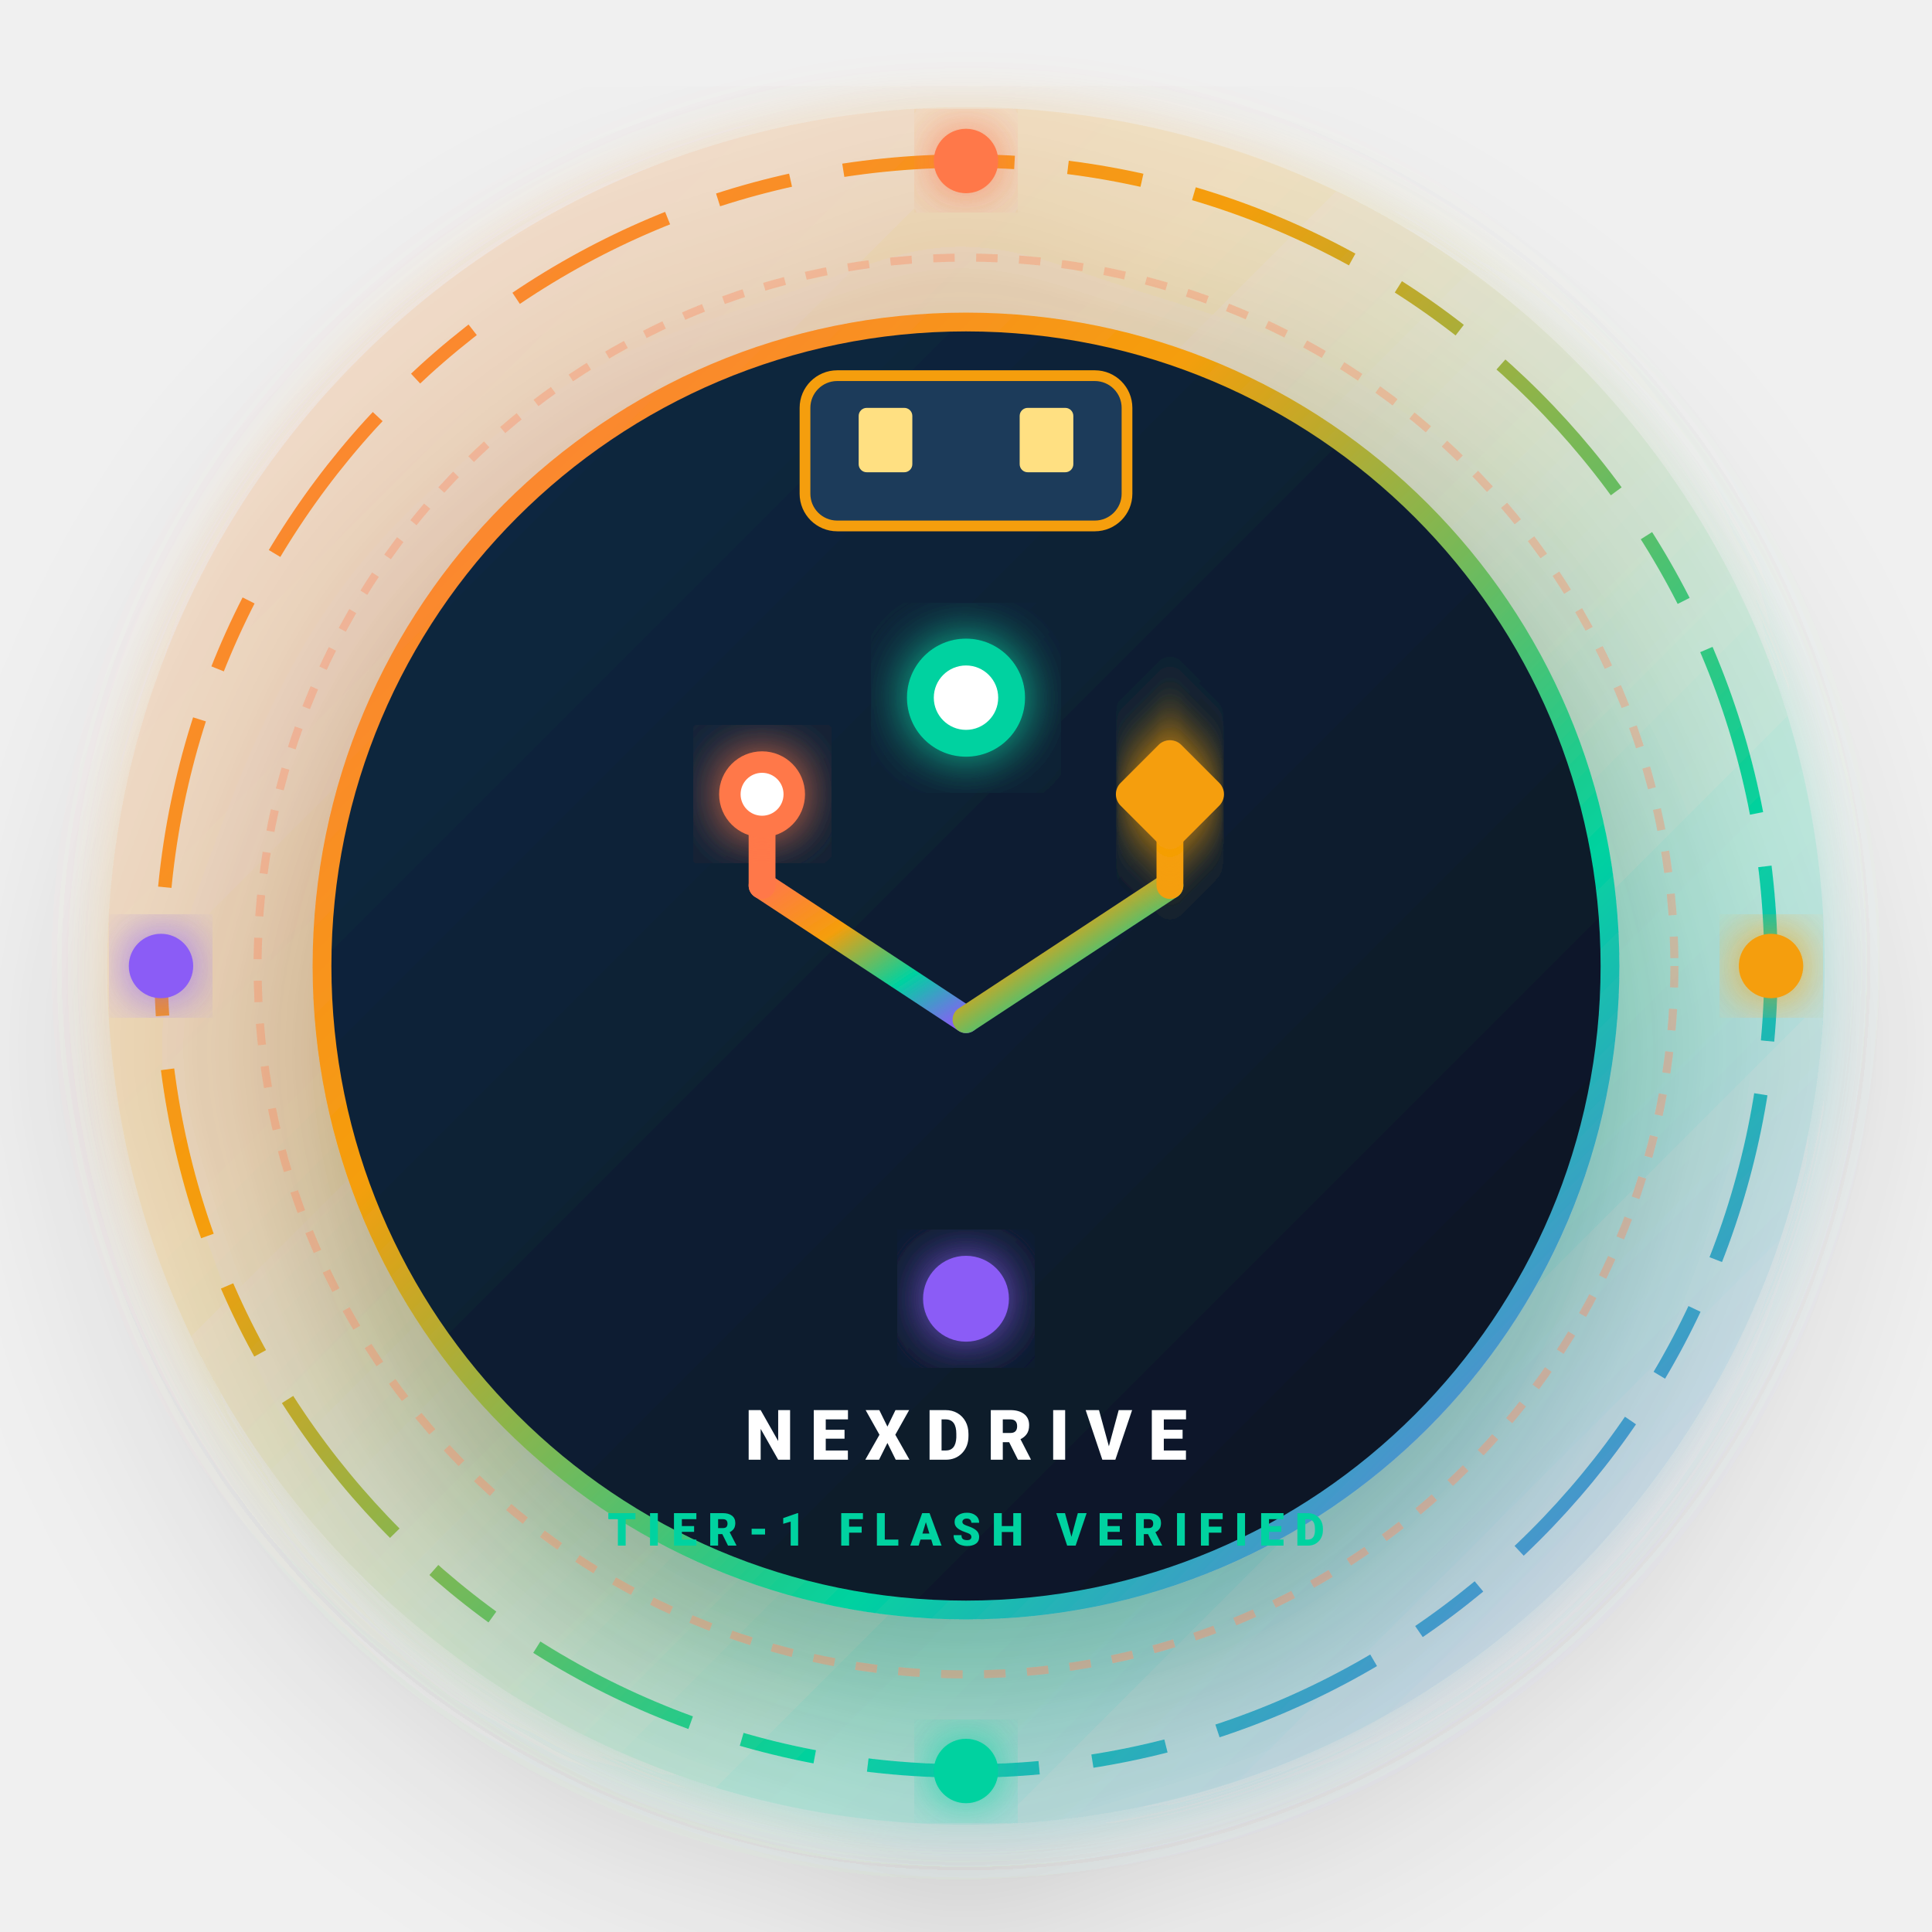
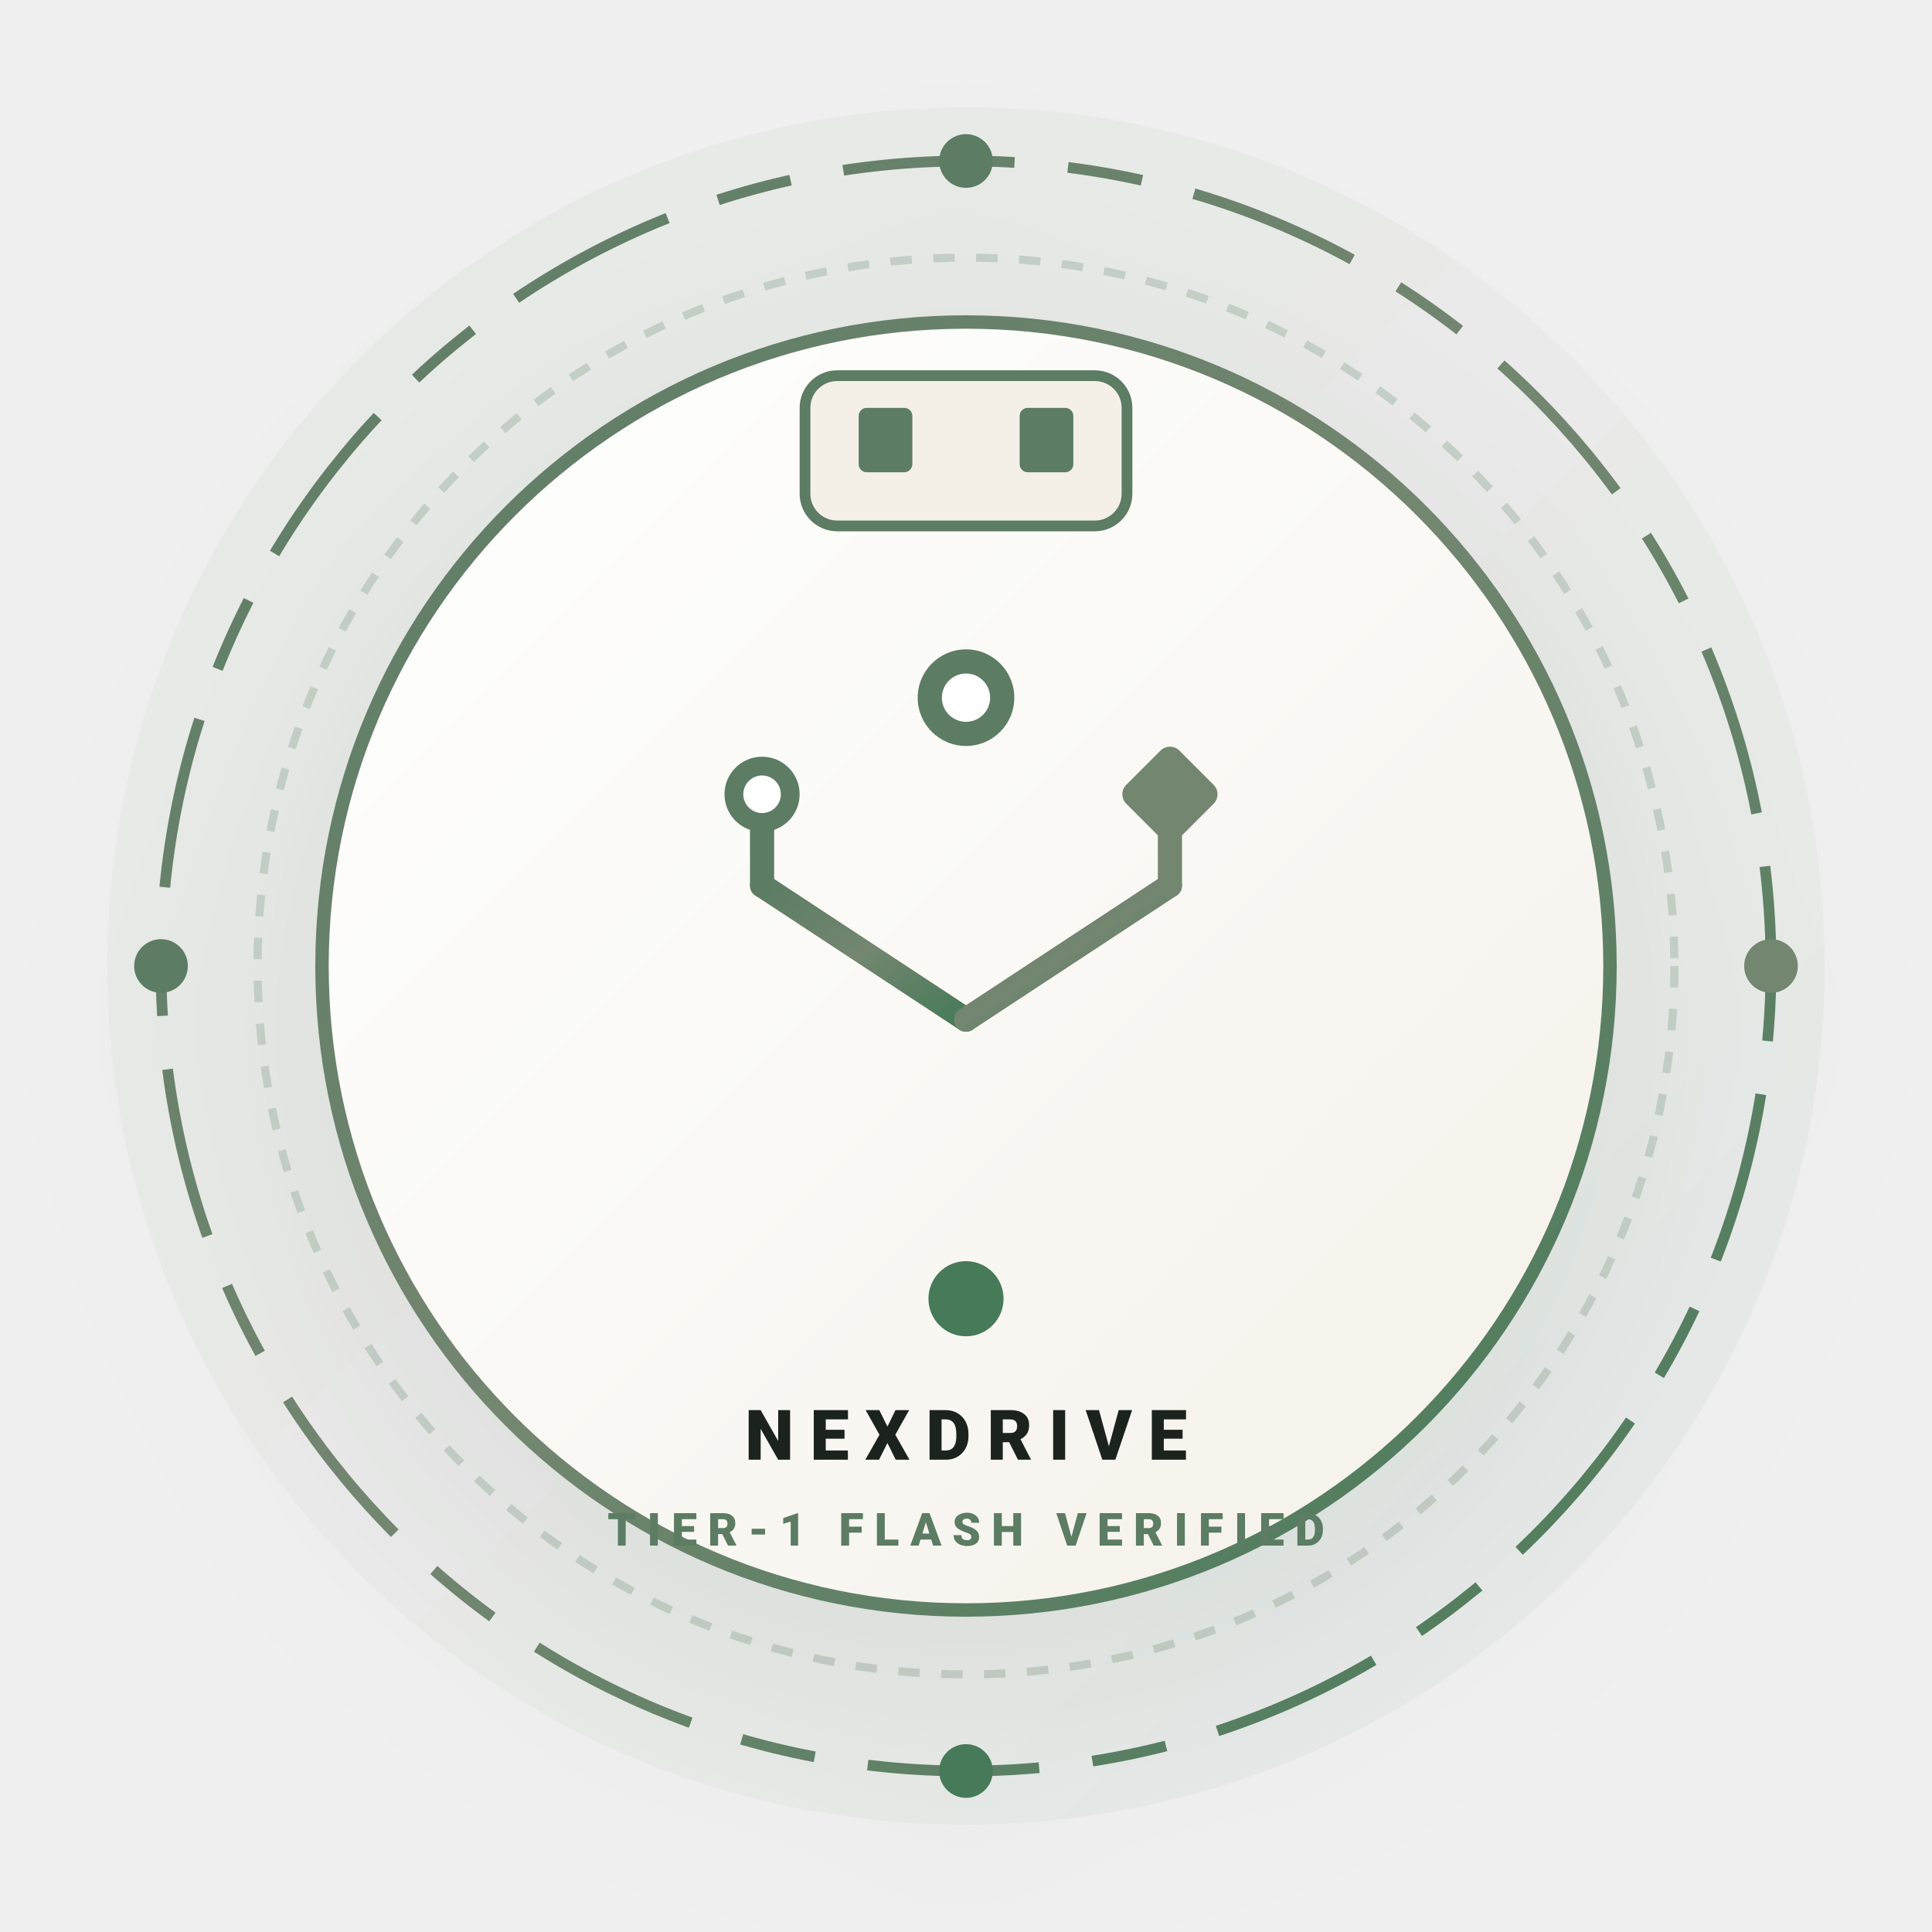
<svg xmlns="http://www.w3.org/2000/svg" viewBox="0 0 360 360" width="360" height="360" role="img" aria-label="NexDrive Official Corporate Brand Crest">
  <defs>
    <linearGradient id="ringGrad" x1="0%" y1="0%" x2="100%" y2="100%">
-       <stop offset="0%" stop-color="#FF7849" />
-       <stop offset="35%" stop-color="#F59E0B" />
-       <stop offset="70%" stop-color="#00D2A0" />
-       <stop offset="100%" stop-color="#8B5CF6" />
+       <stop offset="0%" stop-color="#5C7C64" />
+       <stop offset="50%" stop-color="#738670" />
+       <stop offset="100%" stop-color="#467A58" />
    </linearGradient>
    <linearGradient id="coreBg" x1="0%" y1="0%" x2="100%" y2="100%">
-       <stop offset="0%" stop-color="#132B45" />
-       <stop offset="50%" stop-color="#0D1E31" />
-       <stop offset="100%" stop-color="#081422" />
+       <stop offset="0%" stop-color="#FFFFFF" />
+       <stop offset="50%" stop-color="#FAF9F5" />
+       <stop offset="100%" stop-color="#F4F0E8" />
    </linearGradient>
-     <linearGradient id="goldTrident" x1="0%" y1="0%" x2="100%" y2="100%">
-       <stop offset="0%" stop-color="#FFE082" />
-       <stop offset="50%" stop-color="#F59E0B" />
-       <stop offset="100%" stop-color="#D97706" />
+     <linearGradient id="sageTrident" x1="0%" y1="0%" x2="100%" y2="100%">
+       <stop offset="0%" stop-color="#738670" />
+       <stop offset="50%" stop-color="#5C7C64" />
+       <stop offset="100%" stop-color="#3D5343" />
    </linearGradient>
    <filter id="emblemShadow" x="-20%" y="-20%" width="140%" height="140%">
-       <feDropShadow dx="0" dy="16" stdDeviation="18" flood-color="#081422" flood-opacity="0.45" />
-     </filter>
-     <filter id="neonGlow" x="-30%" y="-30%" width="160%" height="160%">
-       <feGaussianBlur stdDeviation="5" result="blur" />
-       <feComposite in="SourceGraphic" in2="blur" operator="over" />
+       <feDropShadow dx="0" dy="12" stdDeviation="16" flood-color="#1C231E" flood-opacity="0.08" />
    </filter>
    <style>
      @keyframes crestFloat {
        0%, 100% { transform: translateY(0) rotate(0deg); }
-         50% { transform: translateY(-10px) rotate(1.5deg); }
+         50% { transform: translateY(-8px) rotate(1deg); }
      }
      @keyframes orbitRing {
        0% { transform: rotate(0deg); }
        100% { transform: rotate(360deg); }
      }
-       @keyframes pulseGlowRing {
-         0%, 100% { opacity: 0.7; transform: scale(1); }
-         50% { opacity: 1; transform: scale(1.05); }
-       }
      .anim-crest { animation: crestFloat 6s ease-in-out infinite; transform-origin: 180px 180px; }
      .anim-orbit { animation: orbitRing 24s linear infinite; transform-origin: 180px 180px; }
-       .anim-glow { animation: pulseGlowRing 4s ease-in-out infinite; transform-origin: 180px 180px; }
- 
      @media (prefers-reduced-motion: reduce) {
-         .anim-crest, .anim-orbit, .anim-glow { animation: none !important; }
+         .anim-crest, .anim-orbit { animation: none !important; }
      }
    </style>
  </defs>
  <g class="anim-crest" filter="url(#emblemShadow)">
-     <circle cx="180" cy="180" r="160" fill="url(#ringGrad)" opacity="0.18" class="anim-glow" filter="url(#neonGlow)" />
+     <circle cx="180" cy="180" r="160" fill="url(#ringGrad)" opacity="0.06" />
    <g class="anim-orbit">
-       <circle cx="180" cy="180" r="150" stroke="url(#ringGrad)" stroke-width="2.5" fill="none" stroke-dasharray="14 10 32 10" />
-       <circle cx="180" cy="30" r="6" fill="#FF7849" filter="url(#neonGlow)" />
-       <circle cx="330" cy="180" r="6" fill="#F59E0B" filter="url(#neonGlow)" />
-       <circle cx="180" cy="330" r="6" fill="#00D2A0" filter="url(#neonGlow)" />
-       <circle cx="30" cy="180" r="6" fill="#8B5CF6" filter="url(#neonGlow)" />
+       <circle cx="180" cy="180" r="150" stroke="url(#ringGrad)" stroke-width="2" fill="none" stroke-dasharray="14 10 32 10" />
+       <circle cx="180" cy="30" r="5" fill="#5C7C64" />
+       <circle cx="330" cy="180" r="5" fill="#738670" />
+       <circle cx="180" cy="330" r="5" fill="#467A58" />
+       <circle cx="30" cy="180" r="5" fill="#5C7C64" />
    </g>
-     <circle cx="180" cy="180" r="132" stroke="rgba(255, 120, 73, 0.3)" stroke-width="1.5" stroke-dasharray="4 4" fill="none" />
-     <circle cx="180" cy="180" r="120" fill="url(#coreBg)" stroke="url(#ringGrad)" stroke-width="3.5" />
-     <rect x="150" y="70" width="60" height="28" rx="6" fill="#1A3A5A" stroke="#F59E0B" stroke-width="2" />
-     <rect x="160" y="76" width="10" height="12" rx="1.5" fill="#FFE082" />
-     <rect x="190" y="76" width="10" height="12" rx="1.5" fill="#FFE082" />
-     <circle cx="180" cy="130" r="11" fill="#00D2A0" filter="url(#neonGlow)" />
-     <circle cx="180" cy="130" r="6" fill="#FFFFFF" />
-     <path d="M180 144 L180 236" stroke="url(#goldTrident)" stroke-width="6" stroke-linecap="round" />
-     <path d="M142 165 L180 190" fill="none" stroke="url(#ringGrad)" stroke-width="5" stroke-linecap="round" stroke-linejoin="round" />
-     <path d="M142 165 L142 152" stroke="#FF7849" stroke-width="5" stroke-linecap="round" />
-     <circle cx="142" cy="148" r="8" fill="#FF7849" filter="url(#neonGlow)" />
-     <circle cx="142" cy="148" r="4" fill="#FFFFFF" />
-     <path d="M218 165 L180 190" fill="none" stroke="url(#ringGrad)" stroke-width="5" stroke-linecap="round" stroke-linejoin="round" />
-     <path d="M218 165 L218 152" stroke="#F59E0B" stroke-width="5" stroke-linecap="round" />
-     <rect x="210" y="140" width="16" height="16" rx="3" fill="#F59E0B" transform="rotate(45 218 148)" filter="url(#neonGlow)" />
-     <circle cx="180" cy="242" r="8" fill="#8B5CF6" filter="url(#neonGlow)" />
-     <text x="180" y="272" font-family="-apple-system, BlinkMacSystemFont, 'Segoe UI', Roboto, sans-serif" font-size="13" font-weight="900" fill="#FFFFFF" text-anchor="middle" letter-spacing="3">NEXDRIVE</text>
-     <text x="180" y="288" font-family="-apple-system, BlinkMacSystemFont, 'Segoe UI', Roboto, sans-serif" font-size="8.5" font-weight="800" fill="#00D2A0" text-anchor="middle" letter-spacing="2">TIER-1 FLASH VERIFIED</text>
+     <circle cx="180" cy="180" r="132" stroke="rgba(92, 124, 100, 0.25)" stroke-width="1.5" stroke-dasharray="4 4" fill="none" />
+     <circle cx="180" cy="180" r="120" fill="url(#coreBg)" stroke="url(#ringGrad)" stroke-width="2.5" />
+     <rect x="150" y="70" width="60" height="28" rx="6" fill="#F4F0E8" stroke="#5C7C64" stroke-width="2" />
+     <rect x="160" y="76" width="10" height="12" rx="1.5" fill="#5C7C64" />
+     <rect x="190" y="76" width="10" height="12" rx="1.5" fill="#5C7C64" />
+     <circle cx="180" cy="130" r="9" fill="#5C7C64" />
+     <circle cx="180" cy="130" r="4.5" fill="#FFFFFF" />
+     <path d="M180 144 L180 236" stroke="url(#sageTrident)" stroke-width="5" stroke-linecap="round" />
+     <path d="M142 165 L180 190" fill="none" stroke="url(#ringGrad)" stroke-width="4.5" stroke-linecap="round" stroke-linejoin="round" />
+     <path d="M142 165 L142 152" stroke="#5C7C64" stroke-width="4.5" stroke-linecap="round" />
+     <circle cx="142" cy="148" r="7" fill="#5C7C64" />
+     <circle cx="142" cy="148" r="3.5" fill="#FFFFFF" />
+     <path d="M218 165 L180 190" fill="none" stroke="url(#ringGrad)" stroke-width="4.5" stroke-linecap="round" stroke-linejoin="round" />
+     <path d="M218 165 L218 152" stroke="#738670" stroke-width="4.5" stroke-linecap="round" />
+     <rect x="211" y="141" width="14" height="14" rx="2.5" fill="#738670" transform="rotate(45 218 148)" />
+     <circle cx="180" cy="242" r="7" fill="#467A58" />
+     <text x="180" y="272" font-family="-apple-system, BlinkMacSystemFont, 'Segoe UI', Roboto, sans-serif" font-size="13" font-weight="900" fill="#1C231E" text-anchor="middle" letter-spacing="3">NEXDRIVE</text>
+     <text x="180" y="288" font-family="-apple-system, BlinkMacSystemFont, 'Segoe UI', Roboto, sans-serif" font-size="8.5" font-weight="800" fill="#5C7C64" text-anchor="middle" letter-spacing="2">TIER-1 FLASH VERIFIED</text>
  </g>
</svg>
